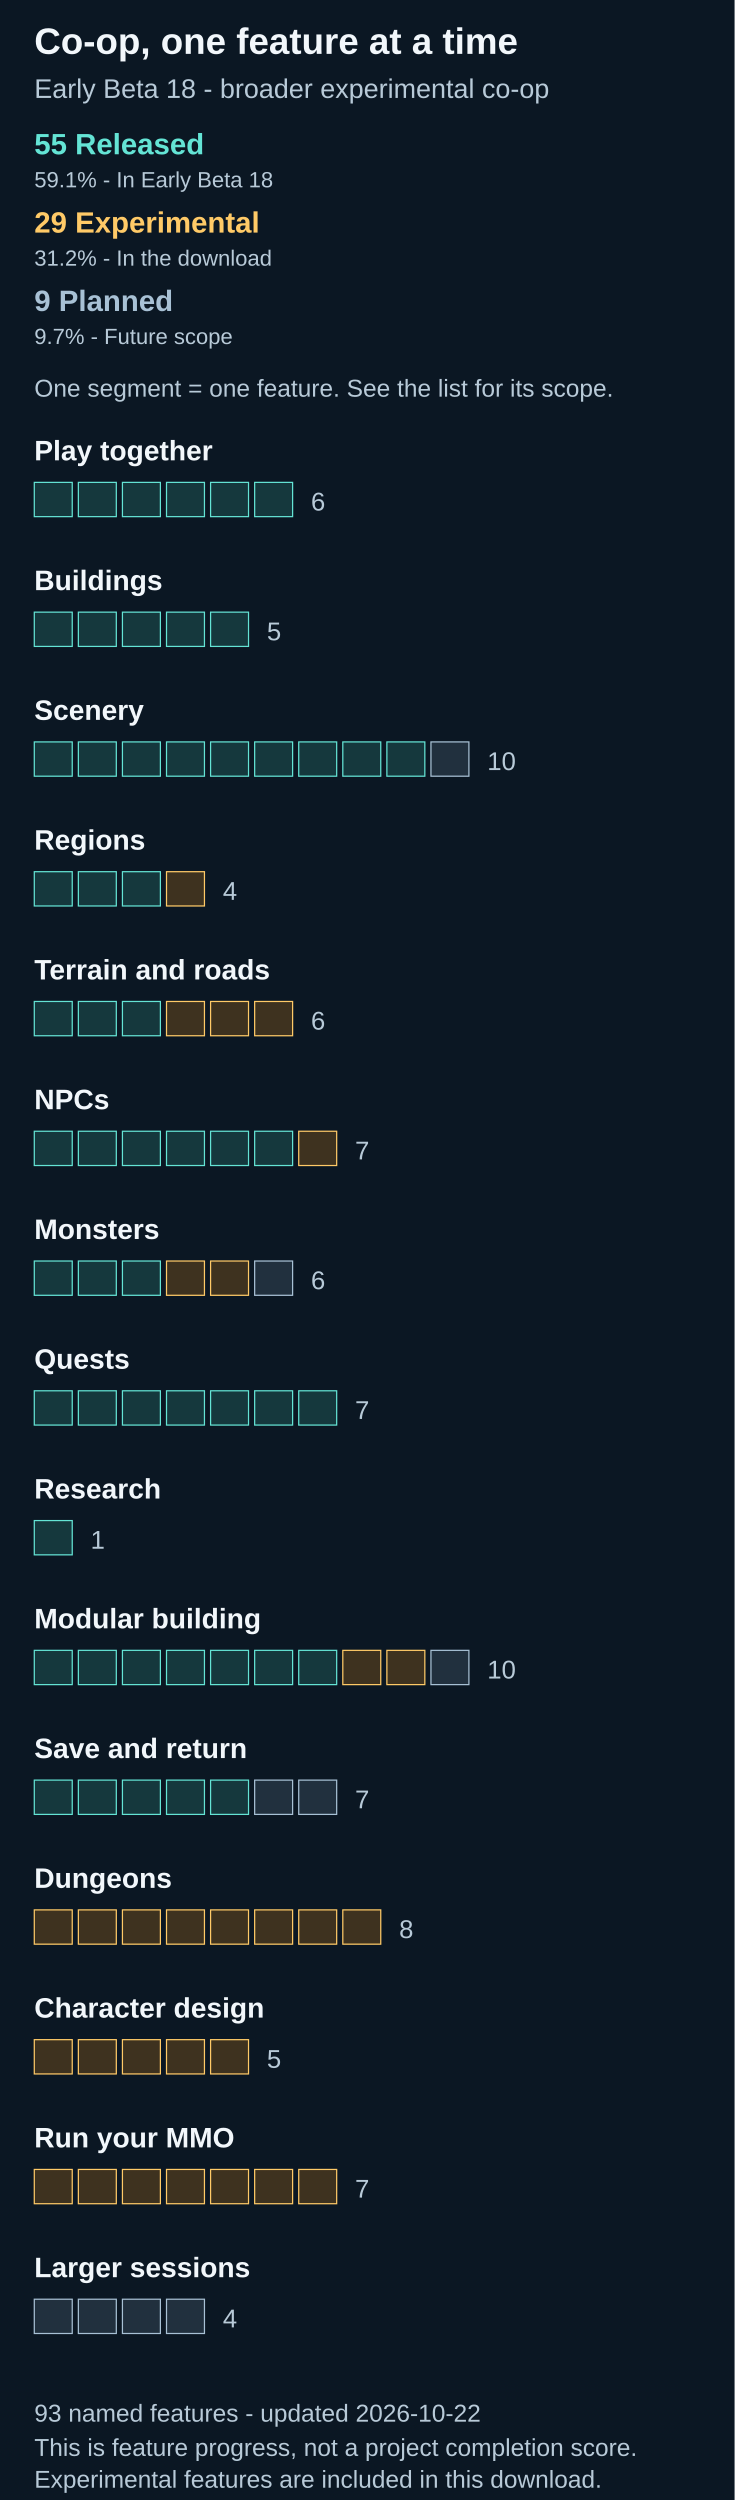
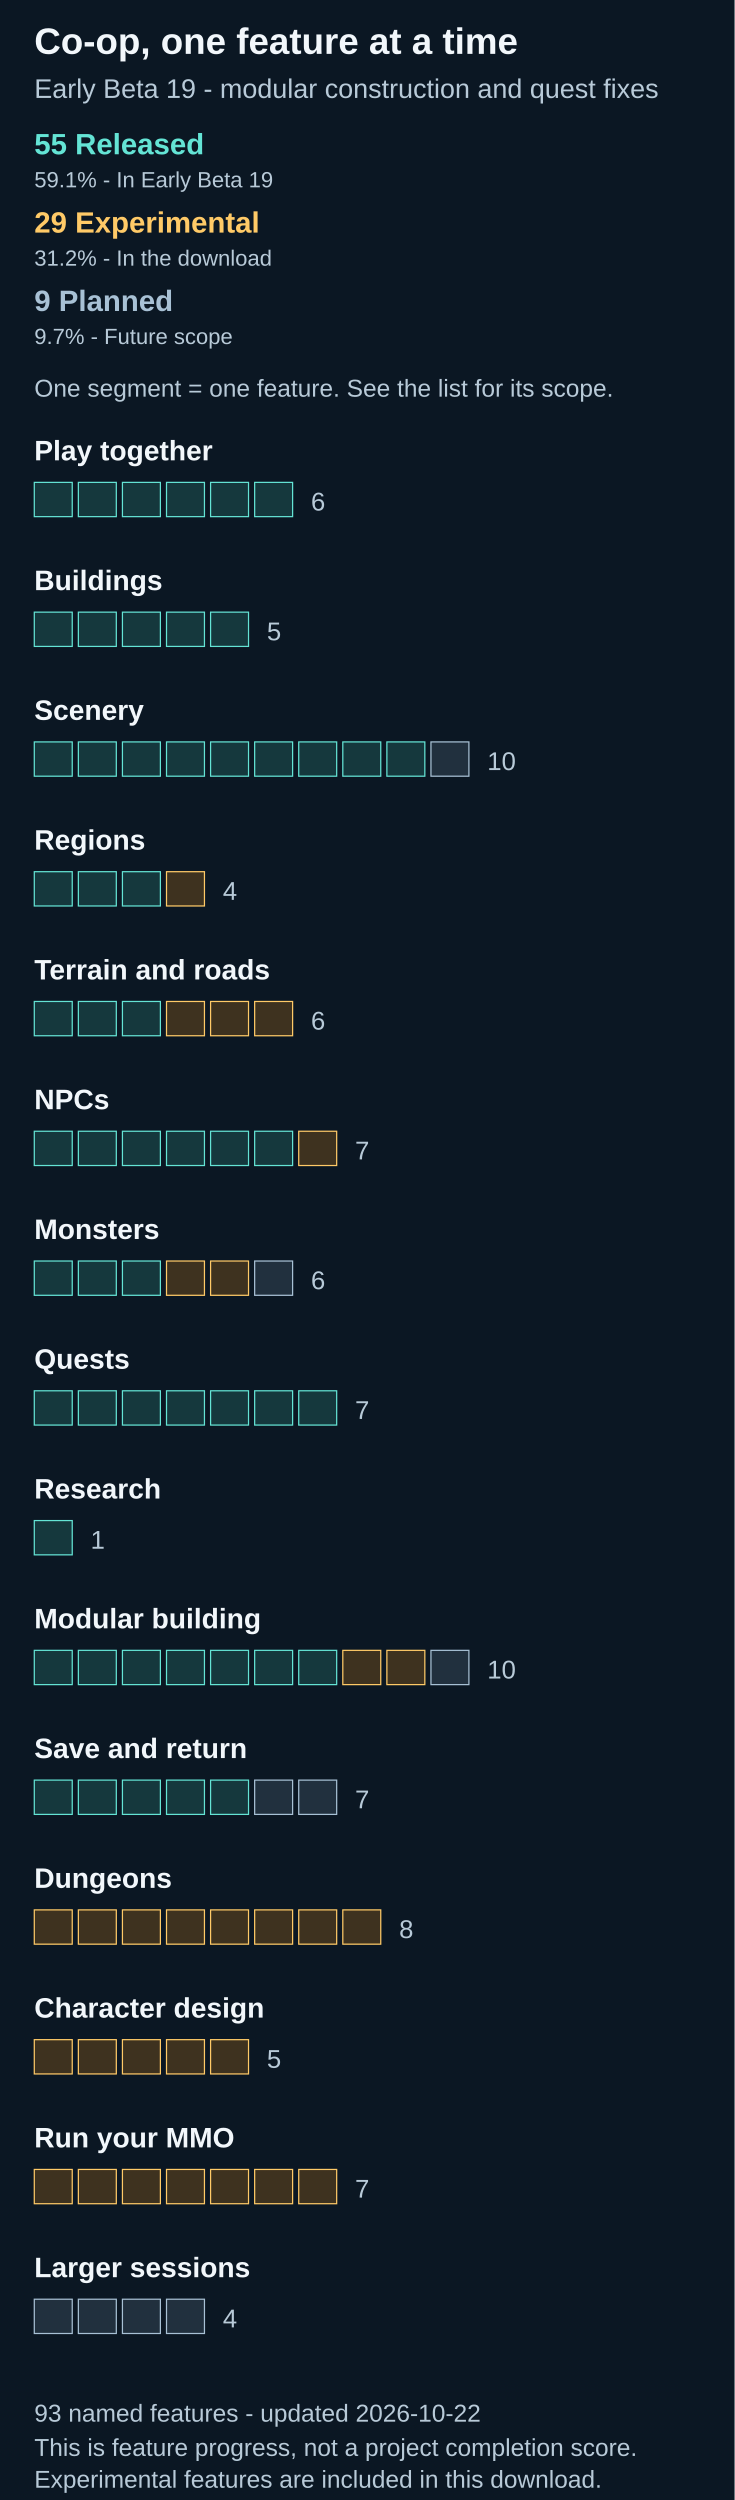
<svg xmlns="http://www.w3.org/2000/svg" width="600" height="2042" viewBox="0 0 600 2042" role="img" aria-labelledby="title description">
  <path fill="#0b1723" d="M0 0h600v2042H0z" />
  <text x="28" y="44" font-family="Arial" font-size="30" fill="#f2f7fb" font-weight="700">Co-op, one feature at a time</text>
-   <text x="28" y="80" font-family="Arial" font-size="22" fill="#b8cad8" font-weight="400">Early Beta 18 - broader experimental co-op</text>
+   <text x="28" y="80" font-family="Arial" font-size="22" fill="#b8cad8" font-weight="400">Early Beta 19 - modular construction and quest fixes</text>
  <text x="28" y="126" font-family="Arial" font-size="24" fill="#64e4d5" font-weight="700">55 Released</text>
-   <text x="28" y="153" font-family="Arial" font-size="18" fill="#b8cad8" font-weight="400">59.1% - In Early Beta 18</text>
+   <text x="28" y="153" font-family="Arial" font-size="18" fill="#b8cad8" font-weight="400">59.1% - In Early Beta 19</text>
  <text x="28" y="190" font-family="Arial" font-size="24" fill="#ffca67" font-weight="700">29 Experimental</text>
  <text x="28" y="217" font-family="Arial" font-size="18" fill="#b8cad8" font-weight="400">31.2% - In the download</text>
  <text x="28" y="254" font-family="Arial" font-size="24" fill="#a8c1d5" font-weight="700">9 Planned</text>
  <text x="28" y="281" font-family="Arial" font-size="18" fill="#b8cad8" font-weight="400">9.7% - Future scope</text>
  <text x="28" y="324" font-family="Arial" font-size="20" fill="#b8cad8" font-weight="400">One segment = one feature. See the list for its scope.</text>
  <text x="28" y="376" font-family="Arial" font-size="23" fill="#f2f7fb" font-weight="600">Play together</text>
  <rect data-feature="host-lobby" x="28" y="394" width="31" height="28" fill="#15383d" stroke="#64e4d5" />
  <rect data-feature="join-lobby" x="64" y="394" width="31" height="28" fill="#15383d" stroke="#64e4d5" />
  <rect data-feature="new-world" x="100" y="394" width="31" height="28" fill="#15383d" stroke="#64e4d5" />
  <rect data-feature="session-chat" x="136" y="394" width="31" height="28" fill="#15383d" stroke="#64e4d5" />
  <rect data-feature="shared-pause" x="172" y="394" width="31" height="28" fill="#15383d" stroke="#64e4d5" />
  <rect data-feature="shared-speed" x="208" y="394" width="31" height="28" fill="#15383d" stroke="#64e4d5" />
  <text x="254" y="417" font-family="Arial" font-size="21" fill="#b8cad8" font-weight="400">6</text>
  <text x="28" y="482" font-family="Arial" font-size="23" fill="#f2f7fb" font-weight="600">Buildings</text>
  <rect data-feature="building-place" x="28" y="500" width="31" height="28" fill="#15383d" stroke="#64e4d5" />
  <rect data-feature="building-move" x="64" y="500" width="31" height="28" fill="#15383d" stroke="#64e4d5" />
  <rect data-feature="building-remove" x="100" y="500" width="31" height="28" fill="#15383d" stroke="#64e4d5" />
  <rect data-feature="building-copy" x="136" y="500" width="31" height="28" fill="#15383d" stroke="#64e4d5" />
  <rect data-feature="building-history" x="172" y="500" width="31" height="28" fill="#15383d" stroke="#64e4d5" />
  <text x="218" y="523" font-family="Arial" font-size="21" fill="#b8cad8" font-weight="400">5</text>
  <text x="28" y="588" font-family="Arial" font-size="23" fill="#f2f7fb" font-weight="600">Scenery</text>
  <rect data-feature="scenery-place" x="28" y="606" width="31" height="28" fill="#15383d" stroke="#64e4d5" />
  <rect data-feature="scenery-move" x="64" y="606" width="31" height="28" fill="#15383d" stroke="#64e4d5" />
  <rect data-feature="scenery-remove" x="100" y="606" width="31" height="28" fill="#15383d" stroke="#64e4d5" />
  <rect data-feature="scenery-copy" x="136" y="606" width="31" height="28" fill="#15383d" stroke="#64e4d5" />
  <rect data-feature="scenery-group" x="172" y="606" width="31" height="28" fill="#15383d" stroke="#64e4d5" />
  <rect data-feature="scenery-group-copy" x="208" y="606" width="31" height="28" fill="#15383d" stroke="#64e4d5" />
  <rect data-feature="scenery-ungroup" x="244" y="606" width="31" height="28" fill="#15383d" stroke="#64e4d5" />
  <rect data-feature="scenery-group-history" x="280" y="606" width="31" height="28" fill="#15383d" stroke="#64e4d5" />
  <rect data-feature="scenery-eraser-click" x="316" y="606" width="31" height="28" fill="#15383d" stroke="#64e4d5" />
  <rect data-feature="scenery-brush" x="352" y="606" width="31" height="28" fill="#21303e" stroke="#a8c1d5" />
  <text x="398" y="629" font-family="Arial" font-size="21" fill="#b8cad8" font-weight="400">10</text>
  <text x="28" y="694" font-family="Arial" font-size="23" fill="#f2f7fb" font-weight="600">Regions</text>
  <rect data-feature="region-buy" x="28" y="712" width="31" height="28" fill="#15383d" stroke="#64e4d5" />
  <rect data-feature="region-biome" x="64" y="712" width="31" height="28" fill="#15383d" stroke="#64e4d5" />
  <rect data-feature="region-level" x="100" y="712" width="31" height="28" fill="#15383d" stroke="#64e4d5" />
  <rect data-feature="region-sell" x="136" y="712" width="31" height="28" fill="#3e321f" stroke="#ffca67" />
  <text x="182" y="735" font-family="Arial" font-size="21" fill="#b8cad8" font-weight="400">4</text>
  <text x="28" y="800" font-family="Arial" font-size="23" fill="#f2f7fb" font-weight="600">Terrain and roads</text>
  <rect data-feature="forest-paint" x="28" y="818" width="31" height="28" fill="#15383d" stroke="#64e4d5" />
  <rect data-feature="road-place" x="64" y="818" width="31" height="28" fill="#15383d" stroke="#64e4d5" />
  <rect data-feature="road-remove" x="100" y="818" width="31" height="28" fill="#15383d" stroke="#64e4d5" />
  <rect data-feature="terrain-other-styles" x="136" y="818" width="31" height="28" fill="#3e321f" stroke="#ffca67" />
  <rect data-feature="walls-build" x="172" y="818" width="31" height="28" fill="#3e321f" stroke="#ffca67" />
  <rect data-feature="district-shape" x="208" y="818" width="31" height="28" fill="#3e321f" stroke="#ffca67" />
  <text x="254" y="841" font-family="Arial" font-size="21" fill="#b8cad8" font-weight="400">6</text>
  <text x="28" y="906" font-family="Arial" font-size="23" fill="#f2f7fb" font-weight="600">NPCs</text>
  <rect data-feature="trainer-place" x="28" y="924" width="31" height="28" fill="#15383d" stroke="#64e4d5" />
  <rect data-feature="trainer-move" x="64" y="924" width="31" height="28" fill="#15383d" stroke="#64e4d5" />
  <rect data-feature="trainer-remove" x="100" y="924" width="31" height="28" fill="#15383d" stroke="#64e4d5" />
  <rect data-feature="quest-giver-place" x="136" y="924" width="31" height="28" fill="#15383d" stroke="#64e4d5" />
  <rect data-feature="quest-giver-move" x="172" y="924" width="31" height="28" fill="#15383d" stroke="#64e4d5" />
  <rect data-feature="quest-giver-remove" x="208" y="924" width="31" height="28" fill="#15383d" stroke="#64e4d5" />
  <rect data-feature="npc-properties" x="244" y="924" width="31" height="28" fill="#3e321f" stroke="#ffca67" />
  <text x="290" y="947" font-family="Arial" font-size="21" fill="#b8cad8" font-weight="400">7</text>
  <text x="28" y="1012" font-family="Arial" font-size="23" fill="#f2f7fb" font-weight="600">Monsters</text>
  <rect data-feature="elite-place" x="28" y="1030" width="31" height="28" fill="#15383d" stroke="#64e4d5" />
  <rect data-feature="elite-move" x="64" y="1030" width="31" height="28" fill="#15383d" stroke="#64e4d5" />
  <rect data-feature="elite-remove" x="100" y="1030" width="31" height="28" fill="#15383d" stroke="#64e4d5" />
  <rect data-feature="monster-zone-edit" x="136" y="1030" width="31" height="28" fill="#3e321f" stroke="#ffca67" />
  <rect data-feature="monster-live-state" x="172" y="1030" width="31" height="28" fill="#3e321f" stroke="#ffca67" />
  <rect data-feature="full-live-simulation" x="208" y="1030" width="31" height="28" fill="#21303e" stroke="#a8c1d5" />
  <text x="254" y="1053" font-family="Arial" font-size="21" fill="#b8cad8" font-weight="400">6</text>
  <text x="28" y="1118" font-family="Arial" font-size="23" fill="#f2f7fb" font-weight="600">Quests</text>
  <rect data-feature="quest-create" x="28" y="1136" width="31" height="28" fill="#15383d" stroke="#64e4d5" />
  <rect data-feature="quest-remove" x="64" y="1136" width="31" height="28" fill="#15383d" stroke="#64e4d5" />
  <rect data-feature="quest-title" x="100" y="1136" width="31" height="28" fill="#15383d" stroke="#64e4d5" />
  <rect data-feature="quest-count" x="136" y="1136" width="31" height="28" fill="#15383d" stroke="#64e4d5" />
  <rect data-feature="quest-rewards" x="172" y="1136" width="31" height="28" fill="#15383d" stroke="#64e4d5" />
  <rect data-feature="quest-building-target" x="208" y="1136" width="31" height="28" fill="#15383d" stroke="#64e4d5" />
  <rect data-feature="quest-npc-target" x="244" y="1136" width="31" height="28" fill="#15383d" stroke="#64e4d5" />
  <text x="290" y="1159" font-family="Arial" font-size="21" fill="#b8cad8" font-weight="400">7</text>
  <text x="28" y="1224" font-family="Arial" font-size="23" fill="#f2f7fb" font-weight="600">Research</text>
  <rect data-feature="research-bridges" x="28" y="1242" width="31" height="28" fill="#15383d" stroke="#64e4d5" />
  <text x="74" y="1265" font-family="Arial" font-size="21" fill="#b8cad8" font-weight="400">1</text>
  <text x="28" y="1330" font-family="Arial" font-size="23" fill="#f2f7fb" font-weight="600">Modular building</text>
  <rect data-feature="modular-prefab" x="28" y="1348" width="31" height="28" fill="#15383d" stroke="#64e4d5" />
  <rect data-feature="modular-block-add" x="64" y="1348" width="31" height="28" fill="#15383d" stroke="#64e4d5" />
  <rect data-feature="modular-block-remove" x="100" y="1348" width="31" height="28" fill="#15383d" stroke="#64e4d5" />
  <rect data-feature="modular-entrance-add" x="136" y="1348" width="31" height="28" fill="#15383d" stroke="#64e4d5" />
  <rect data-feature="modular-entrance-remove" x="172" y="1348" width="31" height="28" fill="#15383d" stroke="#64e4d5" />
  <rect data-feature="modular-undo" x="208" y="1348" width="31" height="28" fill="#15383d" stroke="#64e4d5" />
  <rect data-feature="modular-redo" x="244" y="1348" width="31" height="28" fill="#15383d" stroke="#64e4d5" />
  <rect data-feature="modular-construction" x="280" y="1348" width="31" height="28" fill="#3e321f" stroke="#ffca67" />
  <rect data-feature="modular-right-click" x="316" y="1348" width="31" height="28" fill="#3e321f" stroke="#ffca67" />
  <rect data-feature="modular-theme-edit" x="352" y="1348" width="31" height="28" fill="#21303e" stroke="#a8c1d5" />
  <text x="398" y="1371" font-family="Arial" font-size="21" fill="#b8cad8" font-weight="400">10</text>
  <text x="28" y="1436" font-family="Arial" font-size="23" fill="#f2f7fb" font-weight="600">Save and return</text>
  <rect data-feature="resume-host-save" x="28" y="1454" width="31" height="28" fill="#15383d" stroke="#64e4d5" />
  <rect data-feature="save-modular-world" x="64" y="1454" width="31" height="28" fill="#15383d" stroke="#64e4d5" />
  <rect data-feature="reload-modular-host" x="100" y="1454" width="31" height="28" fill="#15383d" stroke="#64e4d5" />
  <rect data-feature="distribute-modular-save" x="136" y="1454" width="31" height="28" fill="#15383d" stroke="#64e4d5" />
  <rect data-feature="edit-loaded-modular" x="172" y="1454" width="31" height="28" fill="#15383d" stroke="#64e4d5" />
  <rect data-feature="late-join" x="208" y="1454" width="31" height="28" fill="#21303e" stroke="#a8c1d5" />
  <rect data-feature="reconnect" x="244" y="1454" width="31" height="28" fill="#21303e" stroke="#a8c1d5" />
  <text x="290" y="1477" font-family="Arial" font-size="21" fill="#b8cad8" font-weight="400">7</text>
  <text x="28" y="1542" font-family="Arial" font-size="23" fill="#f2f7fb" font-weight="600">Dungeons</text>
  <rect data-feature="dungeon-portal" x="28" y="1560" width="31" height="28" fill="#3e321f" stroke="#ffca67" />
  <rect data-feature="dungeon-tiles" x="64" y="1560" width="31" height="28" fill="#3e321f" stroke="#ffca67" />
  <rect data-feature="dungeon-paint" x="100" y="1560" width="31" height="28" fill="#3e321f" stroke="#ffca67" />
  <rect data-feature="dungeon-door" x="136" y="1560" width="31" height="28" fill="#3e321f" stroke="#ffca67" />
  <rect data-feature="dungeon-key" x="172" y="1560" width="31" height="28" fill="#3e321f" stroke="#ffca67" />
  <rect data-feature="dungeon-treasure" x="208" y="1560" width="31" height="28" fill="#3e321f" stroke="#ffca67" />
  <rect data-feature="dungeon-lighting" x="244" y="1560" width="31" height="28" fill="#3e321f" stroke="#ffca67" />
  <rect data-feature="dungeon-instances" x="280" y="1560" width="31" height="28" fill="#3e321f" stroke="#ffca67" />
  <text x="326" y="1583" font-family="Arial" font-size="21" fill="#b8cad8" font-weight="400">8</text>
  <text x="28" y="1648" font-family="Arial" font-size="23" fill="#f2f7fb" font-weight="600">Character design</text>
  <rect data-feature="character-definitions" x="28" y="1666" width="31" height="28" fill="#3e321f" stroke="#ffca67" />
  <rect data-feature="character-costume" x="64" y="1666" width="31" height="28" fill="#3e321f" stroke="#ffca67" />
  <rect data-feature="character-import" x="100" y="1666" width="31" height="28" fill="#3e321f" stroke="#ffca67" />
  <rect data-feature="ability-edit" x="136" y="1666" width="31" height="28" fill="#3e321f" stroke="#ffca67" />
  <rect data-feature="boss-phase-edit" x="172" y="1666" width="31" height="28" fill="#3e321f" stroke="#ffca67" />
  <text x="218" y="1689" font-family="Arial" font-size="21" fill="#b8cad8" font-weight="400">5</text>
  <text x="28" y="1754" font-family="Arial" font-size="23" fill="#f2f7fb" font-weight="600">Run your MMO</text>
  <rect data-feature="network-nodes" x="28" y="1772" width="31" height="28" fill="#3e321f" stroke="#ffca67" />
  <rect data-feature="network-cables" x="64" y="1772" width="31" height="28" fill="#3e321f" stroke="#ffca67" />
  <rect data-feature="business-fees" x="100" y="1772" width="31" height="28" fill="#3e321f" stroke="#ffca67" />
  <rect data-feature="business-loans" x="136" y="1772" width="31" height="28" fill="#3e321f" stroke="#ffca67" />
  <rect data-feature="business-ads" x="172" y="1772" width="31" height="28" fill="#3e321f" stroke="#ffca67" />
  <rect data-feature="staff-management" x="208" y="1772" width="31" height="28" fill="#3e321f" stroke="#ffca67" />
  <rect data-feature="release-management" x="244" y="1772" width="31" height="28" fill="#3e321f" stroke="#ffca67" />
  <text x="290" y="1795" font-family="Arial" font-size="21" fill="#b8cad8" font-weight="400">7</text>
  <text x="28" y="1860" font-family="Arial" font-size="23" fill="#f2f7fb" font-weight="600">Larger sessions</text>
  <rect data-feature="four-players" x="28" y="1878" width="31" height="28" fill="#21303e" stroke="#a8c1d5" />
  <rect data-feature="large-world" x="64" y="1878" width="31" height="28" fill="#21303e" stroke="#a8c1d5" />
  <rect data-feature="performance-load" x="100" y="1878" width="31" height="28" fill="#21303e" stroke="#a8c1d5" />
  <rect data-feature="separate-accounts" x="136" y="1878" width="31" height="28" fill="#21303e" stroke="#a8c1d5" />
  <text x="182" y="1901" font-family="Arial" font-size="21" fill="#b8cad8" font-weight="400">4</text>
  <text x="28" y="1978" font-family="Arial" font-size="20" fill="#b8cad8" font-weight="400">93 named features - updated 2026-10-22</text>
  <text x="28" y="2006" font-family="Arial" font-size="20" fill="#b8cad8" font-weight="400">This is feature progress, not a project completion score.</text>
  <text x="28" y="2032" font-family="Arial" font-size="20" fill="#b8cad8" font-weight="400">Experimental features are included in this download.</text>
</svg>
